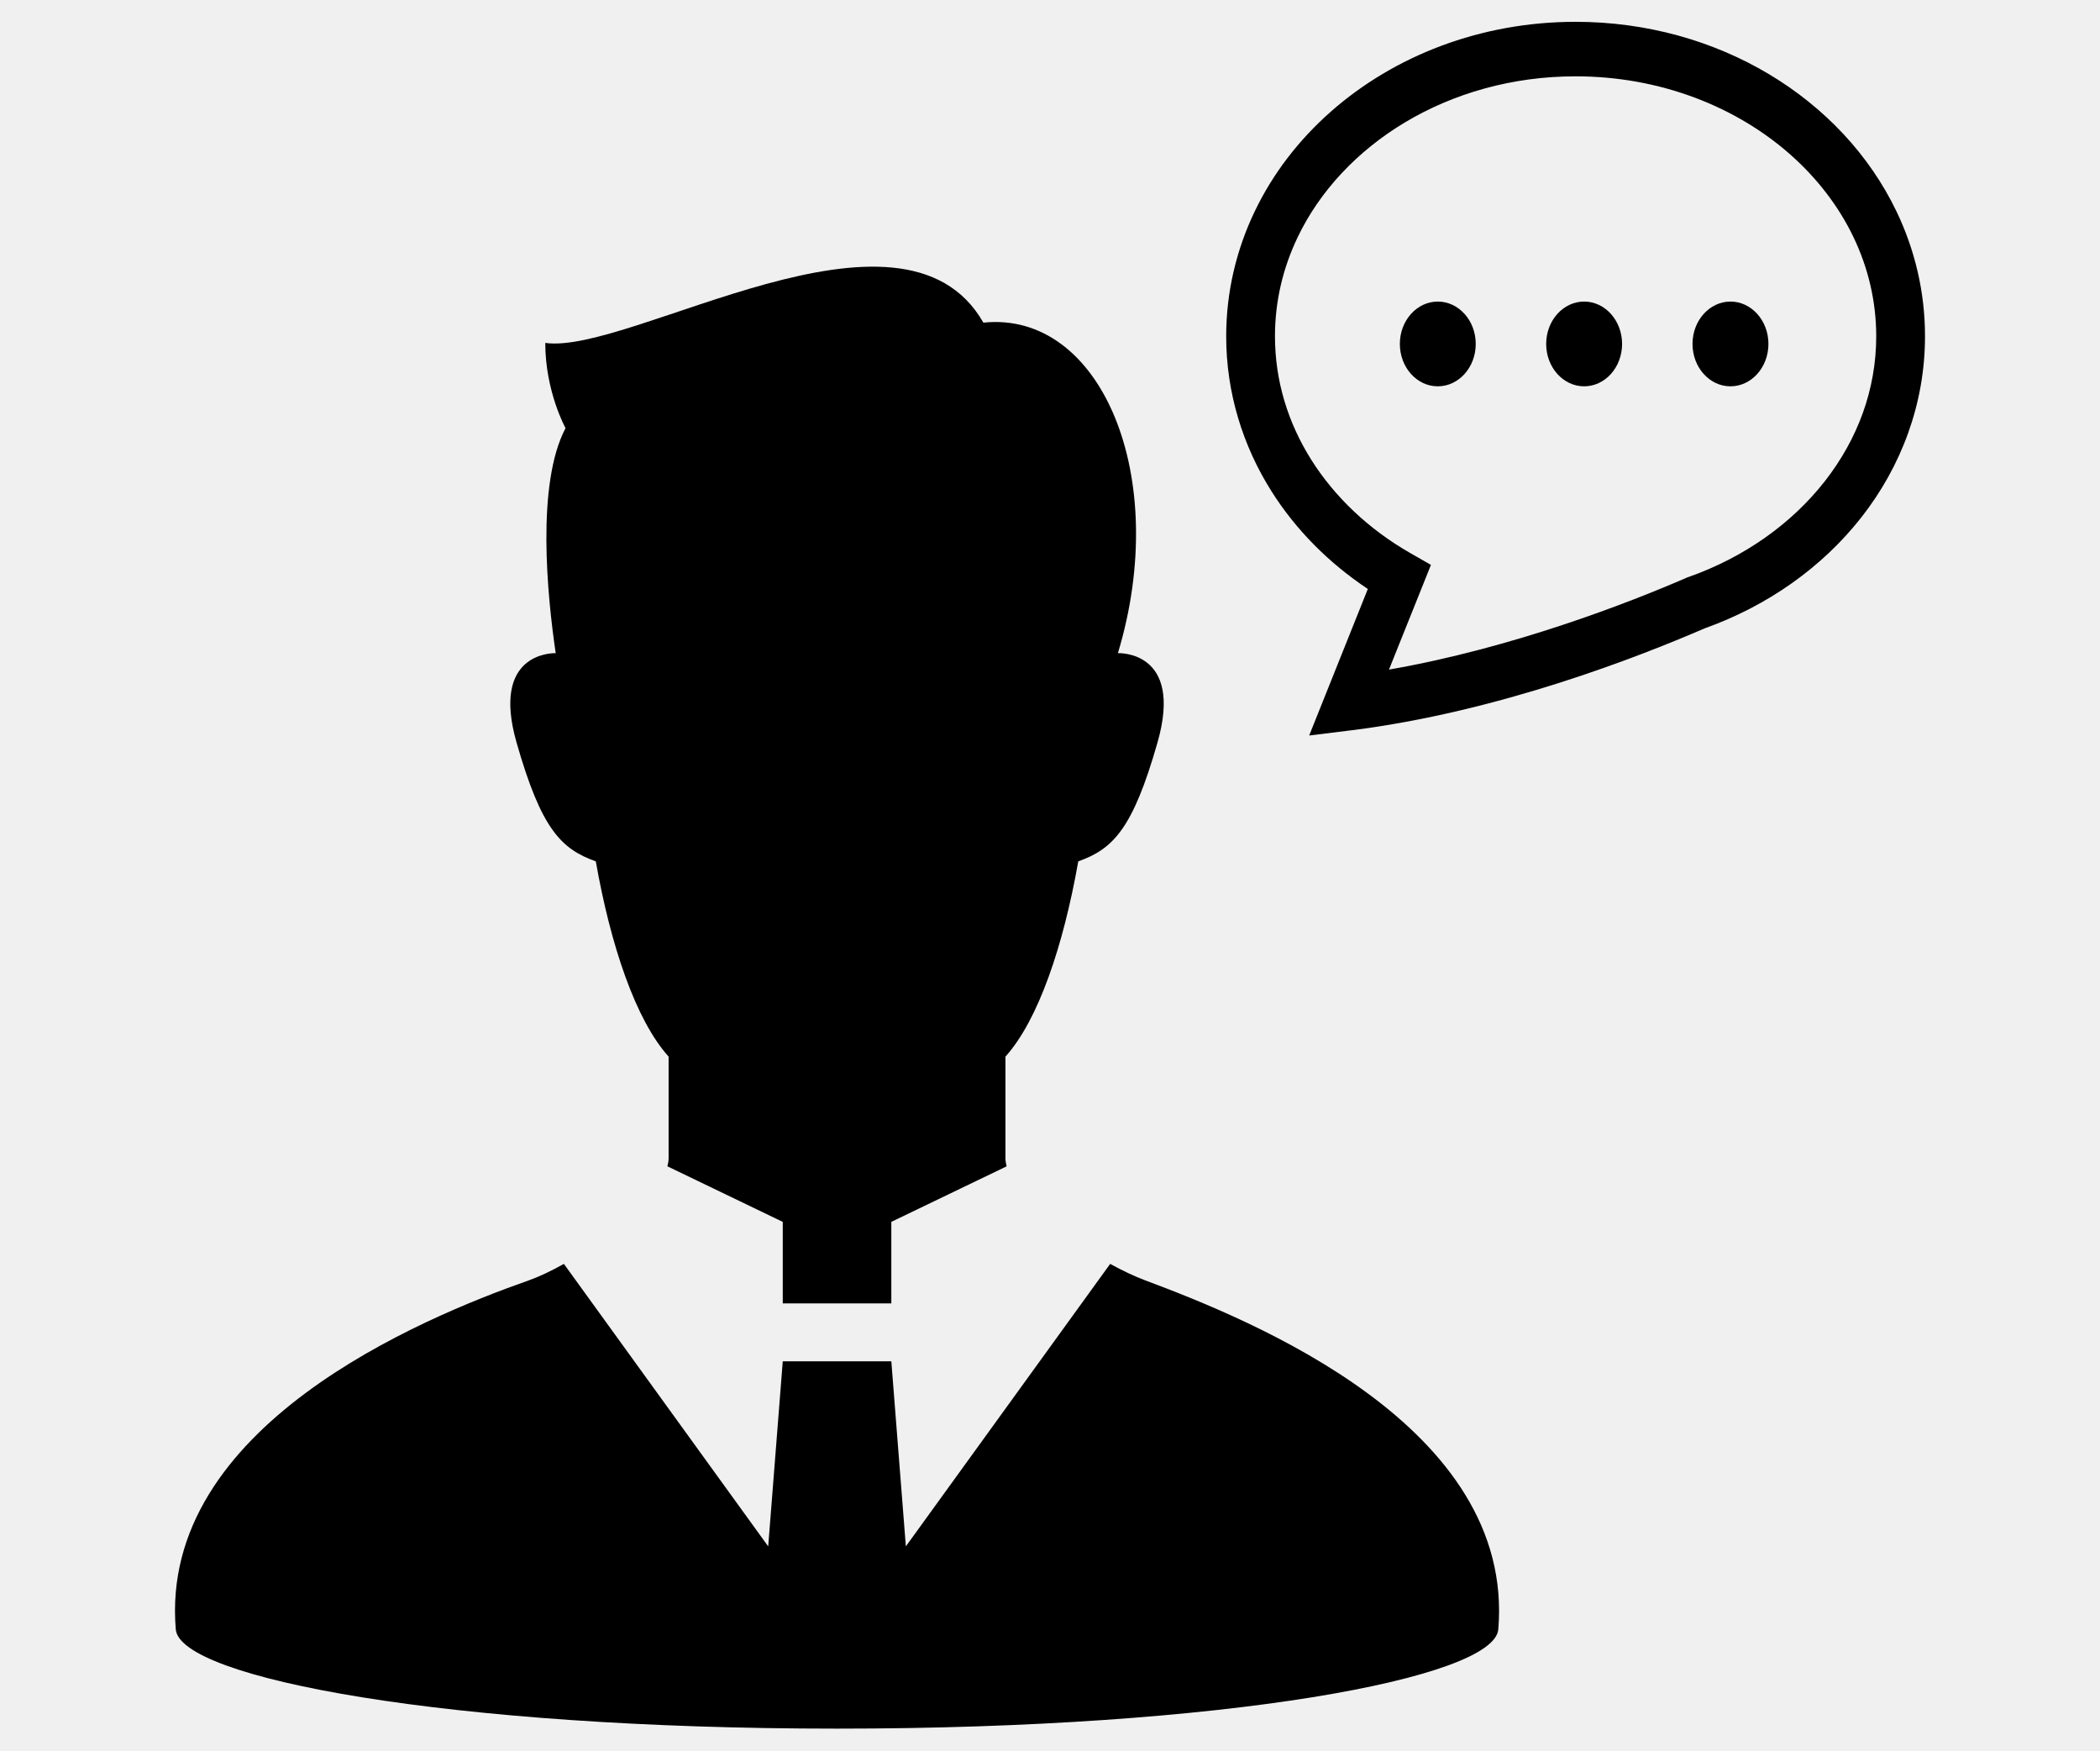
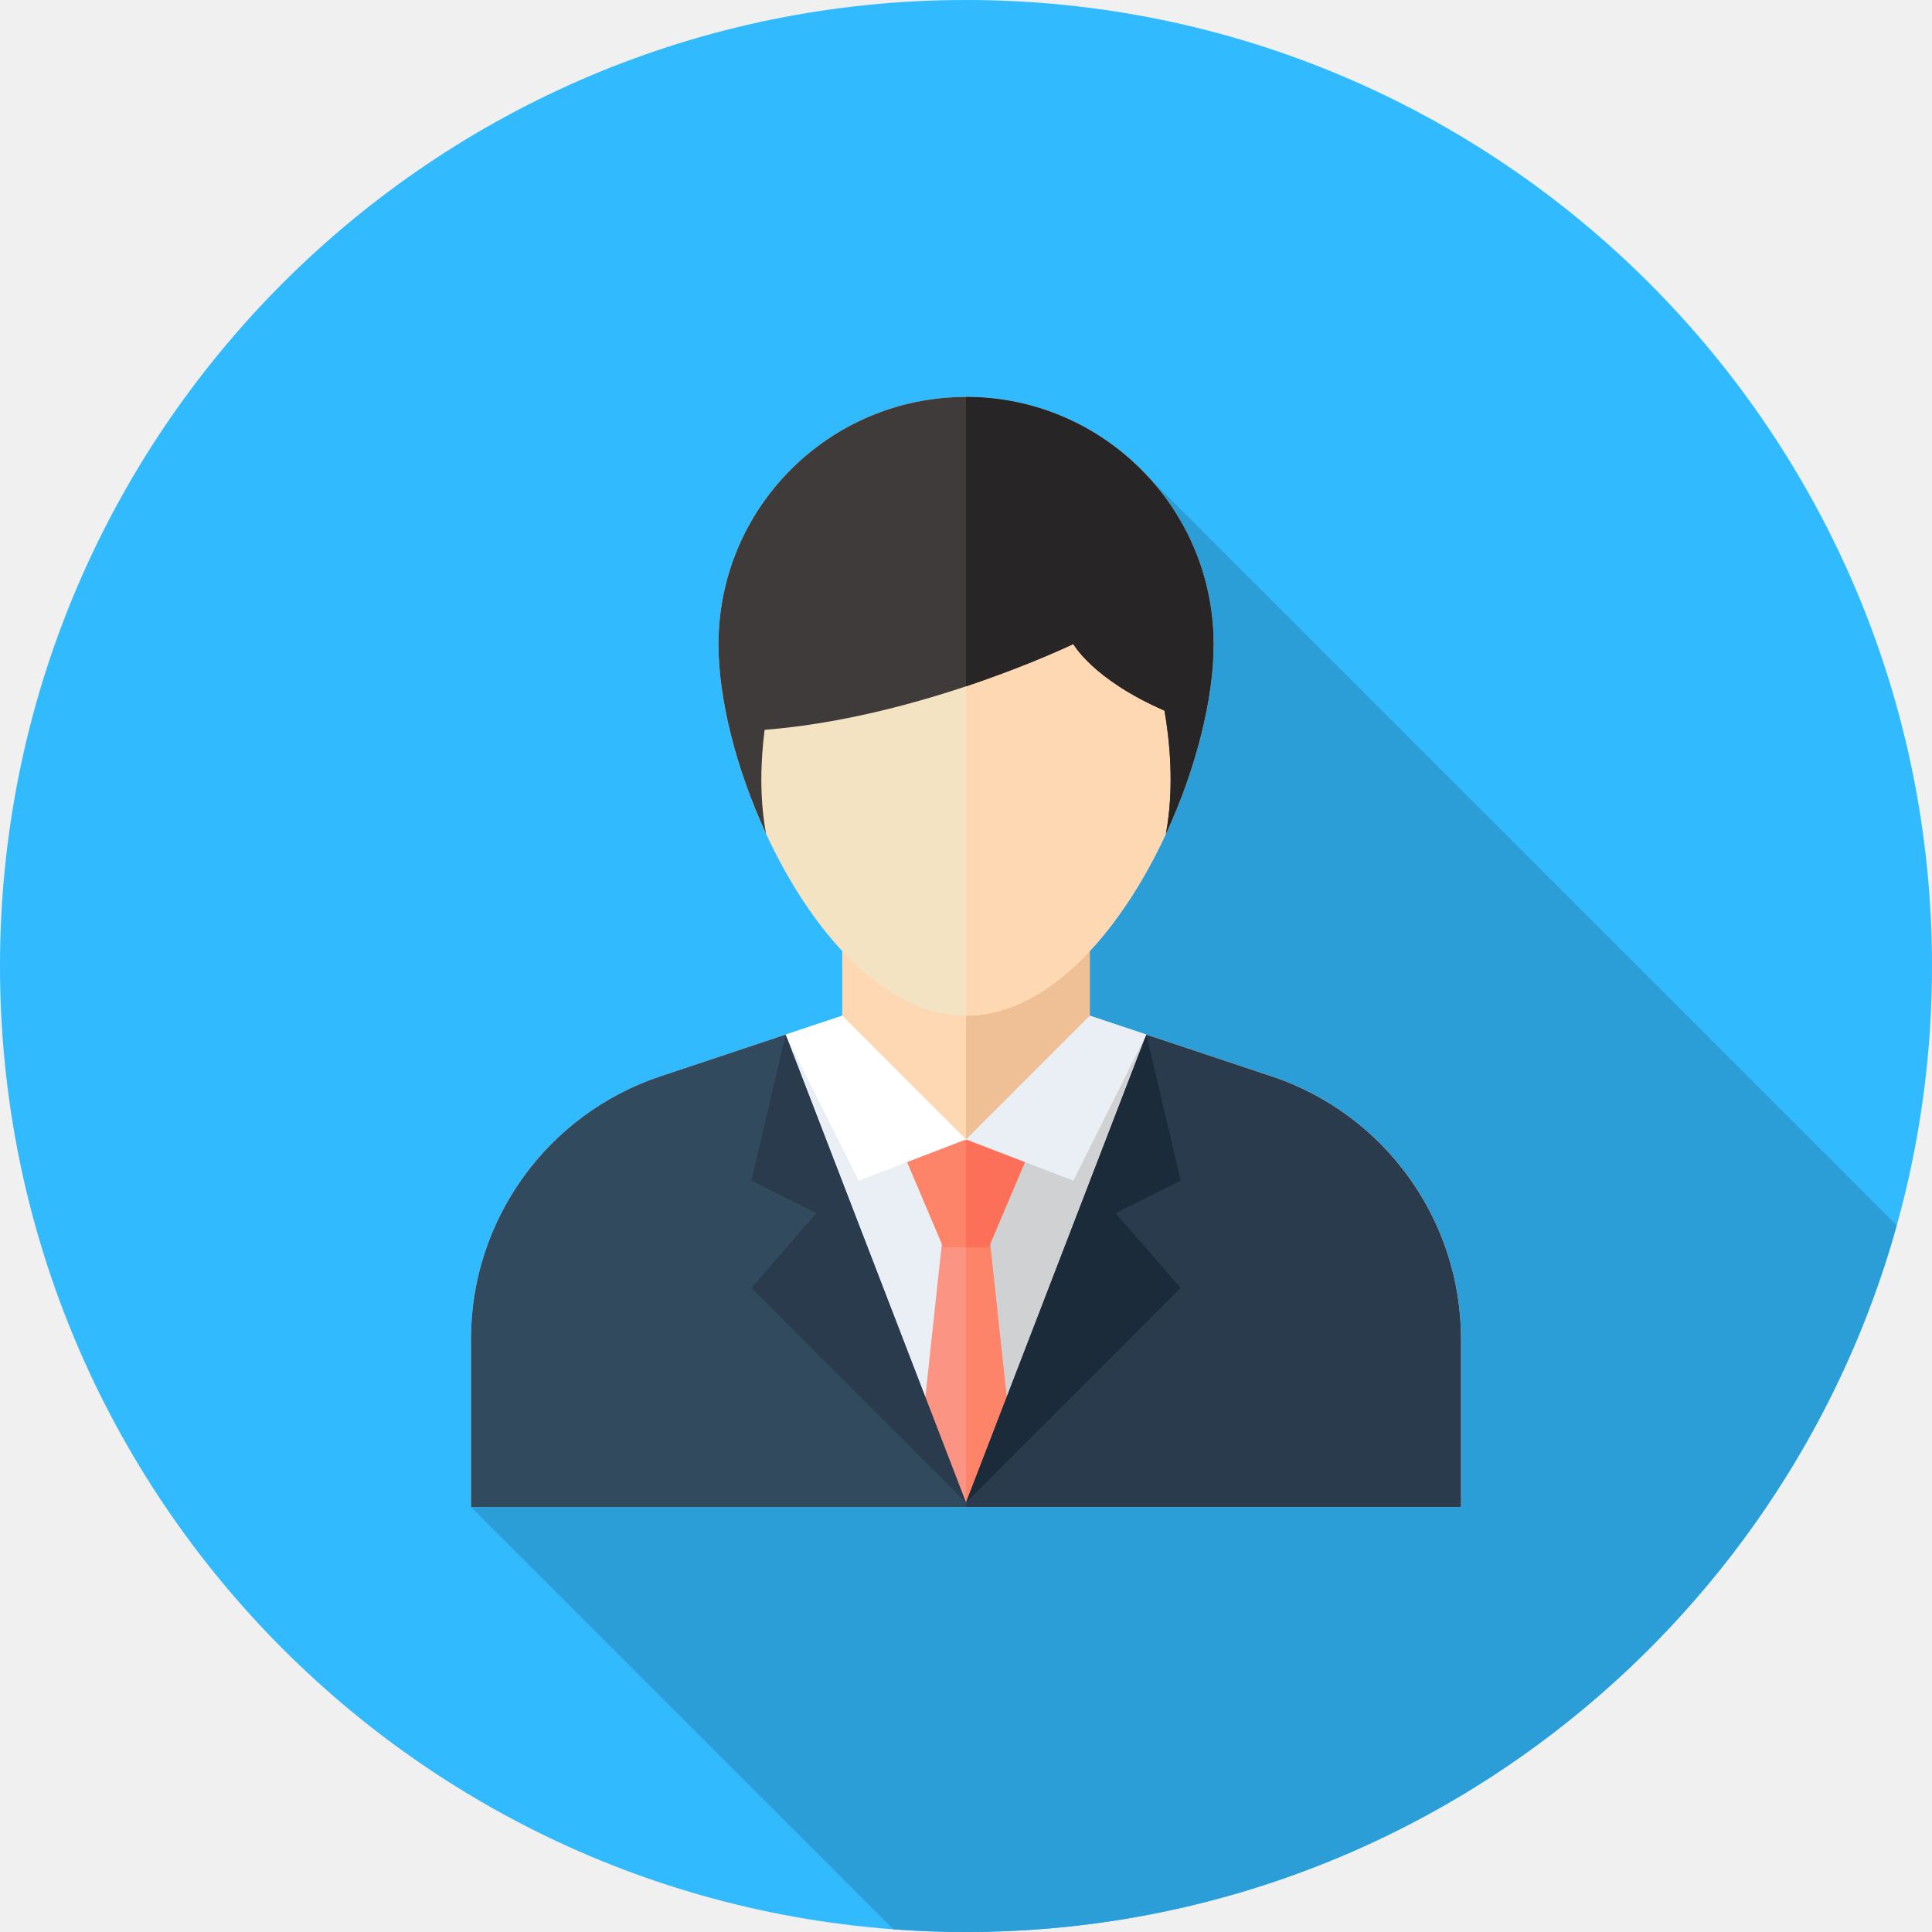
- <svg xmlns="http://www.w3.org/2000/svg" height="150px" width="180px" version="1.1" id="_x32_" viewBox="0 0 512 512" xml:space="preserve">
-   <style type="text/css">
- 	.st0{fill:#000000;}
- </style>
-   <g>
-     <path class="st0" d="M283.92,374.523c-3.227-1.207-6.742-2.87-10.316-4.839l-59.776,82.622l-4.251-54.124h-31.765l-4.257,54.133   l-59.774-82.631c-3.677,2.06-7.225,3.747-10.323,4.839C72.164,385.542-4.734,417.233,0.229,476.594   c1.192,14.245,79.52,29.028,193.462,29.028c113.937,0,192.274-14.782,193.466-29.028   C392.12,417.175,315.023,386.155,283.92,374.523z" />
-     <path class="st0" d="M123.113,251.946c4.35,24.652,11.663,46.399,21.3,57.111c0,12.847,0,22.22,0,29.722   c0,0.753-0.132,1.546-0.352,2.366l33.751,16.254v23.841h31.765v-23.848l33.73-16.238c-0.211-0.819-0.339-1.614-0.339-2.374   c0-7.503,0-16.876,0-29.722c9.637-10.712,16.95-32.46,21.301-57.111c10.15-3.623,15.948-9.422,23.191-34.792   c7.71-27.025-11.593-26.107-11.593-26.107c15.613-51.676-4.938-100.242-39.359-96.677c-23.742-41.534-103.254,9.488-128.178,5.931   c0,14.244,5.931,24.924,5.931,24.924c-8.66,16.445-5.319,49.236-2.878,65.822c-1.414-0.025-18.868,0.157-11.465,26.107   C107.164,242.524,112.963,248.323,123.113,251.946z" />
-     <path class="st0" d="M503.687,61.893c-7.999-16.685-21.135-30.524-37.382-40.228c-16.263-9.695-35.686-15.271-56.54-15.287   c-27.765,0.016-53.062,9.918-71.658,26.322c-9.293,8.206-16.924,18.066-22.24,29.193c-5.327,11.109-8.318,23.492-8.318,36.464   c-0.008,16.528,4.877,32.08,13.24,45.324c7.144,11.324,16.805,21.011,28.2,28.588l-17.161,42.866l12.392-1.53   c42.812-5.353,83.793-21.376,103.257-29.788c18.492-6.601,34.454-17.885,45.944-32.543c11.564-14.758,18.592-33.098,18.579-52.918   C512.013,85.386,509.005,73.003,503.687,61.893z M482.675,140.777c-9.62,12.301-23.497,22.244-39.926,28.018l-0.223,0.066   l-0.224,0.1c-16.842,7.312-50.911,20.589-87.126,26.893l12.276-30.624l-6.026-3.449c-12.16-6.948-22.116-16.412-28.97-27.273   c-6.861-10.895-10.626-23.121-10.637-36.15c0-10.232,2.328-19.953,6.63-28.953c6.439-13.475,17.421-25.263,31.517-33.676   c14.1-8.412,31.264-13.409,49.798-13.401c24.751-0.008,46.998,8.884,62.827,22.873c7.908,6.99,14.212,15.221,18.505,24.204   c4.297,9,6.626,18.72,6.634,28.953C497.723,113.941,492.312,128.451,482.675,140.777z" />
-     <path class="st0" d="M369.454,88.207c-6.129,0-11.098,5.559-11.098,12.391c0,6.849,4.968,12.4,11.098,12.4   c6.13,0,11.105-5.551,11.105-12.4C380.559,93.766,375.583,88.207,369.454,88.207z" />
-     <path class="st0" d="M412.275,88.207c-6.134,0-11.109,5.559-11.109,12.391c0,6.849,4.976,12.4,11.109,12.4   c6.13,0,11.101-5.551,11.101-12.4C423.376,93.766,418.405,88.207,412.275,88.207z" />
-     <path class="st0" d="M455.083,88.207c-6.129,0-11.102,5.559-11.102,12.391c0,6.849,4.972,12.4,11.102,12.4   c6.138,0,11.109-5.551,11.109-12.4C466.193,93.766,461.221,88.207,455.083,88.207z" />
-   </g>
+ <svg xmlns="http://www.w3.org/2000/svg" height="300px" width="300px" version="1.1" id="Layer_1" viewBox="0 0 512 512" xml:space="preserve">
+   <circle style="fill:#31BAFD;" cx="256" cy="256" r="256" />
+   <path style="fill:#2B9ED8;" d="M502.651,324.742L303.8,125.892l-65.47,186.566l-113.516,86.911l111.913,111.913  C243.09,511.755,249.516,512,256,512C373.57,512,472.616,432.74,502.651,324.742z" />
+   <path style="fill:#E9EFF4;" d="M387.188,399.369H124.814V354.9c0-31.608,20.227-59.67,50.212-69.665l48.178-16.06h65.593  l48.178,16.06c29.986,9.995,50.212,38.057,50.212,69.665V399.369z" />
+   <path style="fill:#D0D1D3;" d="M387.188,354.9c0-31.608-20.225-59.67-50.212-69.665l-48.178-16.06h-32.796v130.193h131.186V354.9z" />
+   <polygon style="fill:#FED8B2;" points="288.797,269.176 256,301.971 223.204,269.176 223.204,236.378 288.797,236.378 " />
+   <polygon style="fill:#EFC095;" points="288.797,236.378 256.002,236.378 256.002,301.971 288.797,269.176 " />
+   <path style="fill:#F4E3C3;" d="M190.407,170.786c0-36.226,29.367-65.593,65.593-65.593s65.593,29.367,65.593,65.593  s-29.367,98.39-65.593,98.39S190.407,207.012,190.407,170.786z" />
+   <path style="fill:#FED8B2;" d="M321.595,170.786c0-36.226-29.367-65.593-65.593-65.593v163.983  C292.228,269.174,321.595,207.012,321.595,170.786z" />
+   <path style="fill:#3F3B3B;" d="M321.595,170.786c0-36.226-29.367-65.593-65.593-65.593s-65.593,29.367-65.593,65.593  c0,14.457,4.687,33.037,12.61,50.155c-1.857-9.854-1.36-19.928-0.386-27.529c41.634-3.267,81.811-22.745,81.811-22.745  s5.086,9.347,24.159,17.661c1.352,7.759,2.686,20.377,0.365,32.647C316.9,203.848,321.595,185.251,321.595,170.786z" />
+   <path style="fill:#272525;" d="M321.595,170.786c0-36.226-29.367-65.593-65.593-65.593v76.691  c16.998-5.67,28.443-11.217,28.443-11.217s5.086,9.347,24.159,17.661c1.352,7.759,2.686,20.377,0.367,32.647  C316.9,203.848,321.595,185.251,321.595,170.786z" />
+   <polygon style="fill:#FC9483;" points="242.209,398.222 251.402,312.889 260.598,312.889 269.791,398.222 " />
+   <polygon style="fill:#FD8469;" points="260.598,312.889 256.002,312.889 256.002,398.222 269.791,398.222 " />
+   <path style="fill:#324A5E;" d="M256,398.222l-47.8-124.045l-33.173,11.059c-29.986,9.995-50.212,38.057-50.212,69.665v44.468  h131.188v-1.15L256,398.222z" />
+   <path style="fill:#2B3B4E;" d="M387.188,354.9c0-31.608-20.225-59.67-50.212-69.665L303.8,274.177L256,398.219v1.15h131.186V354.9  H387.188z" />
+   <polygon style="fill:#1B2B3A;" points="303.8,274.177 312.889,312.889 295.65,321.508 312.889,341.333 256,398.222 " />
+   <polygon style="fill:#2B3B4E;" points="208.2,274.177 199.111,312.889 216.35,321.508 199.111,341.333 256,398.222 " />
+   <polygon style="fill:#FD8469;" points="274.101,302.114 262.034,330.559 249.966,330.559 237.899,302.114 " />
+   <polygon style="fill:#FC6F58;" points="274.101,302.114 256.002,302.114 256.002,330.559 262.034,330.559 " />
+   <polygon style="fill:#E9EFF4;" points="284.444,312.889 303.8,274.177 288.797,269.176 256,301.971 " />
+   <polygon style="fill:#FFFFFF;" points="227.556,312.889 208.2,274.177 223.203,269.176 256,301.971 " />
</svg>
